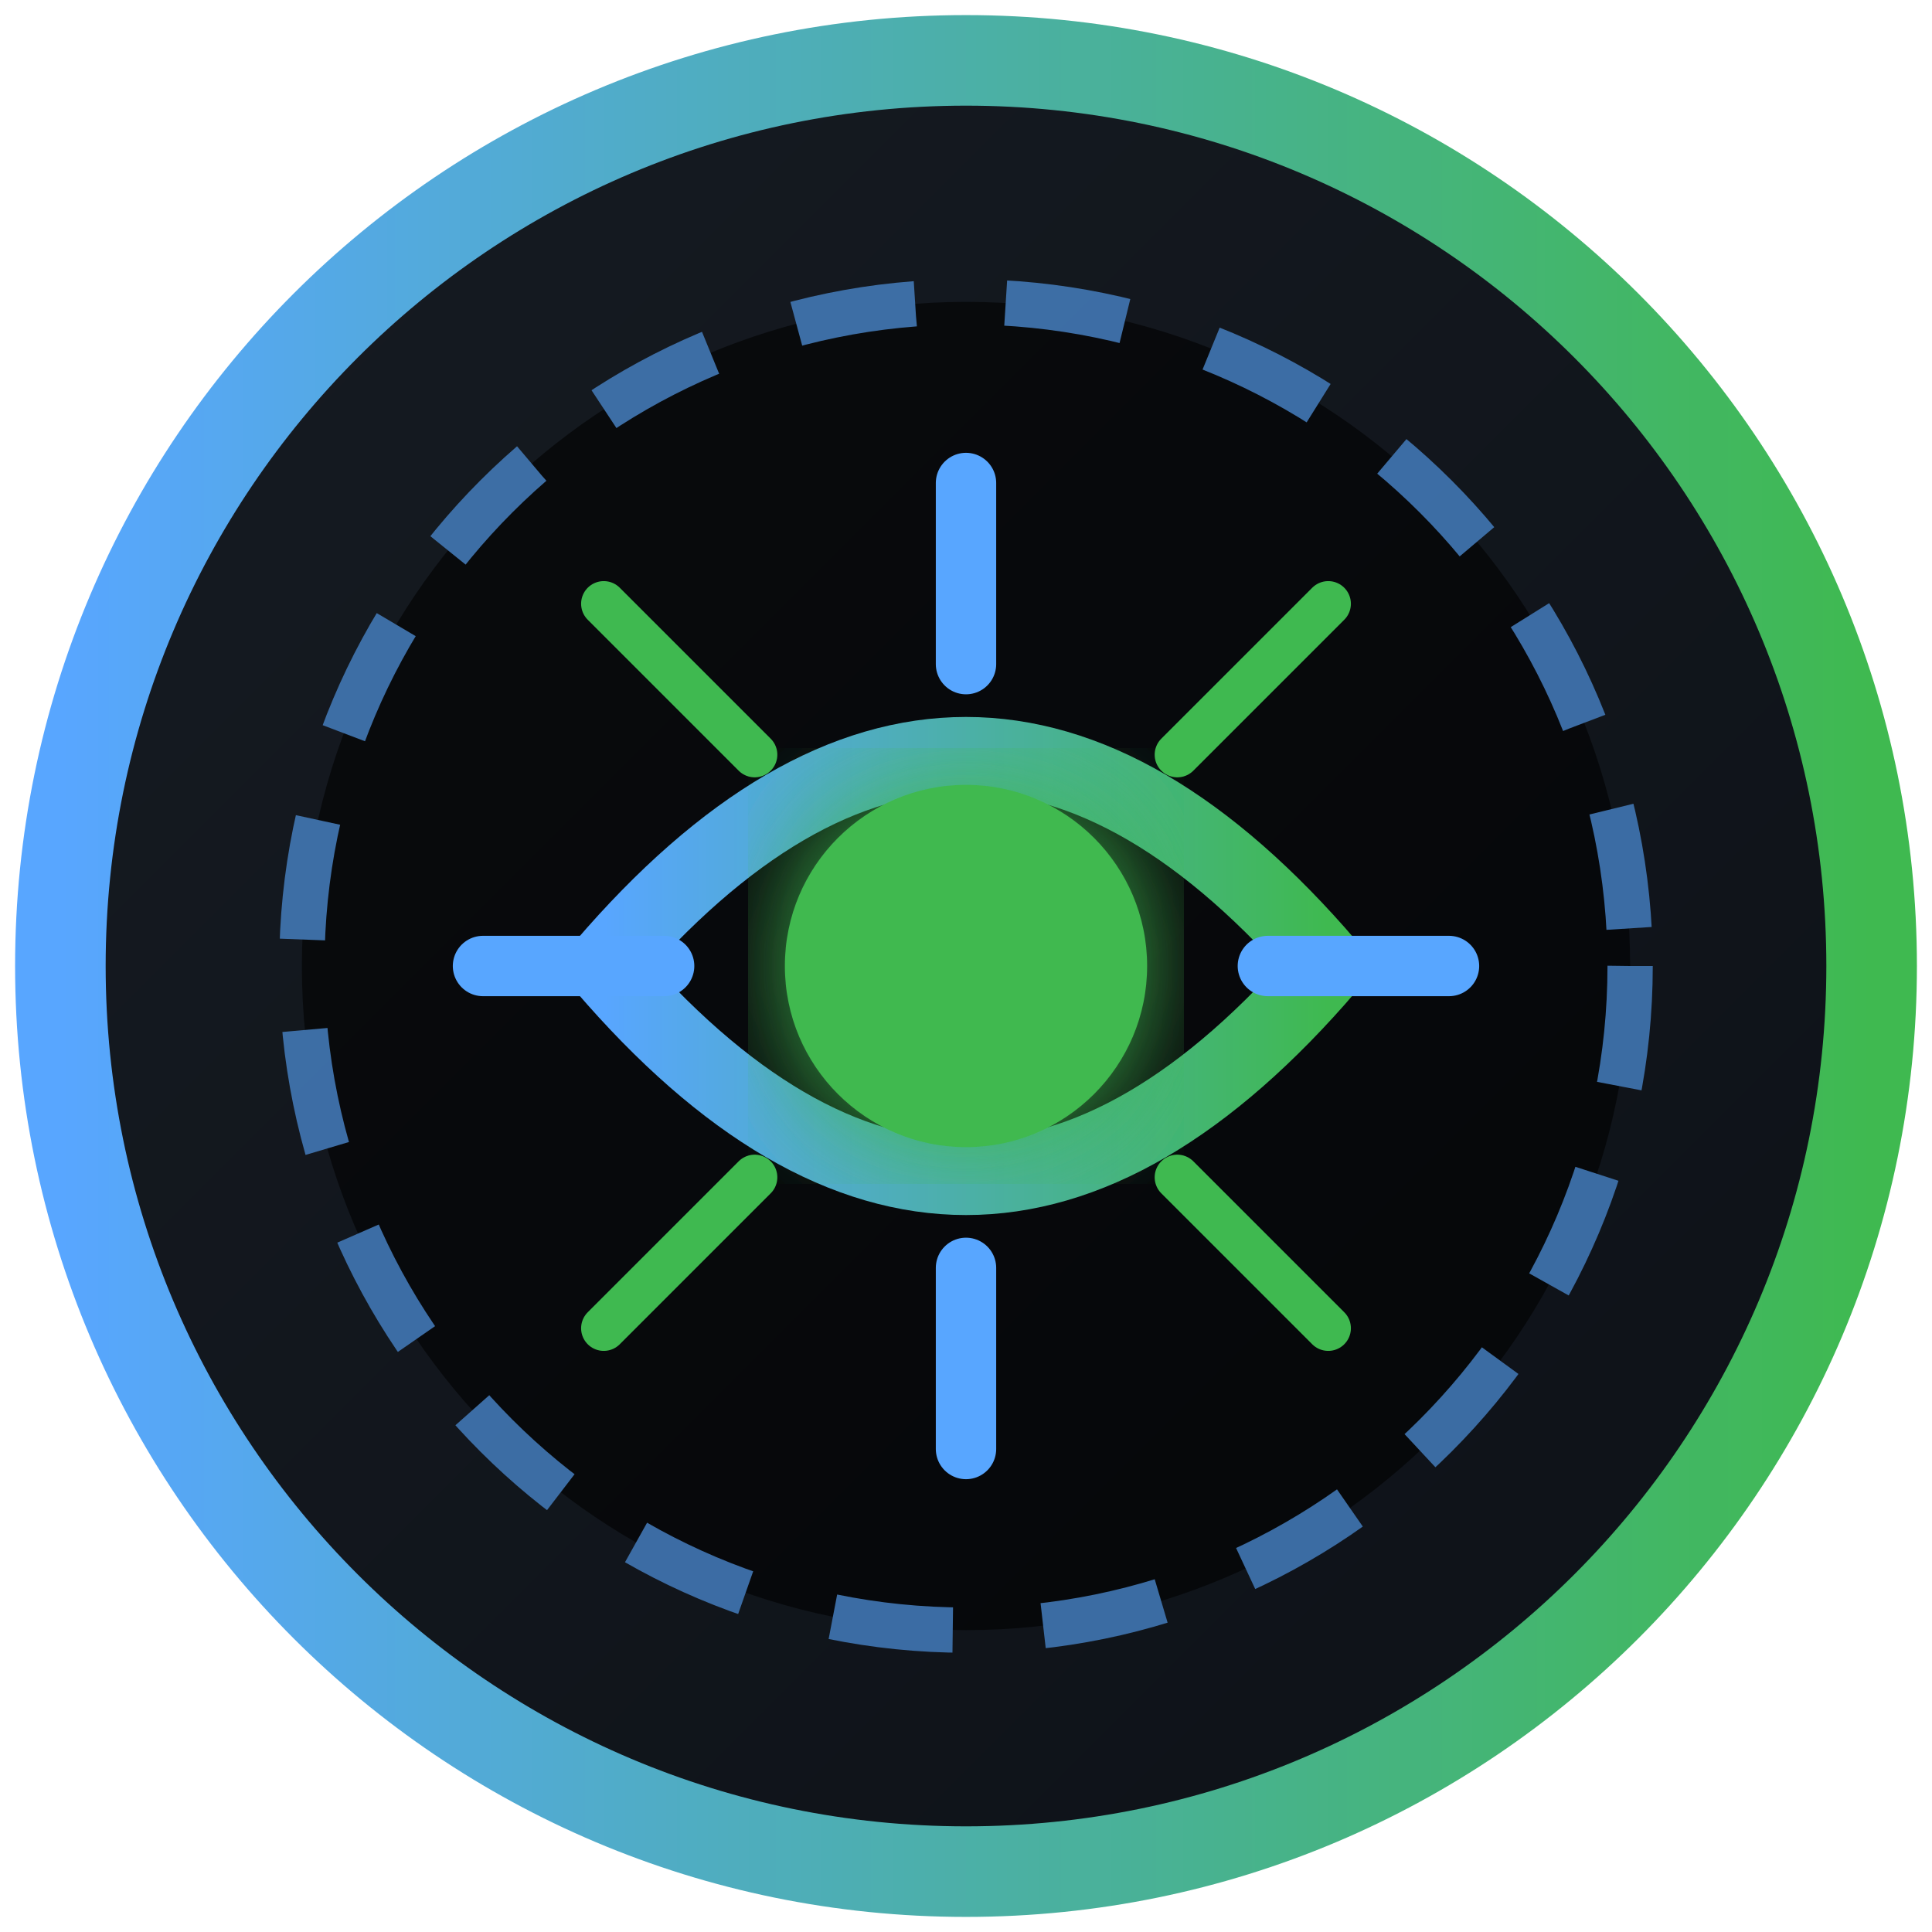
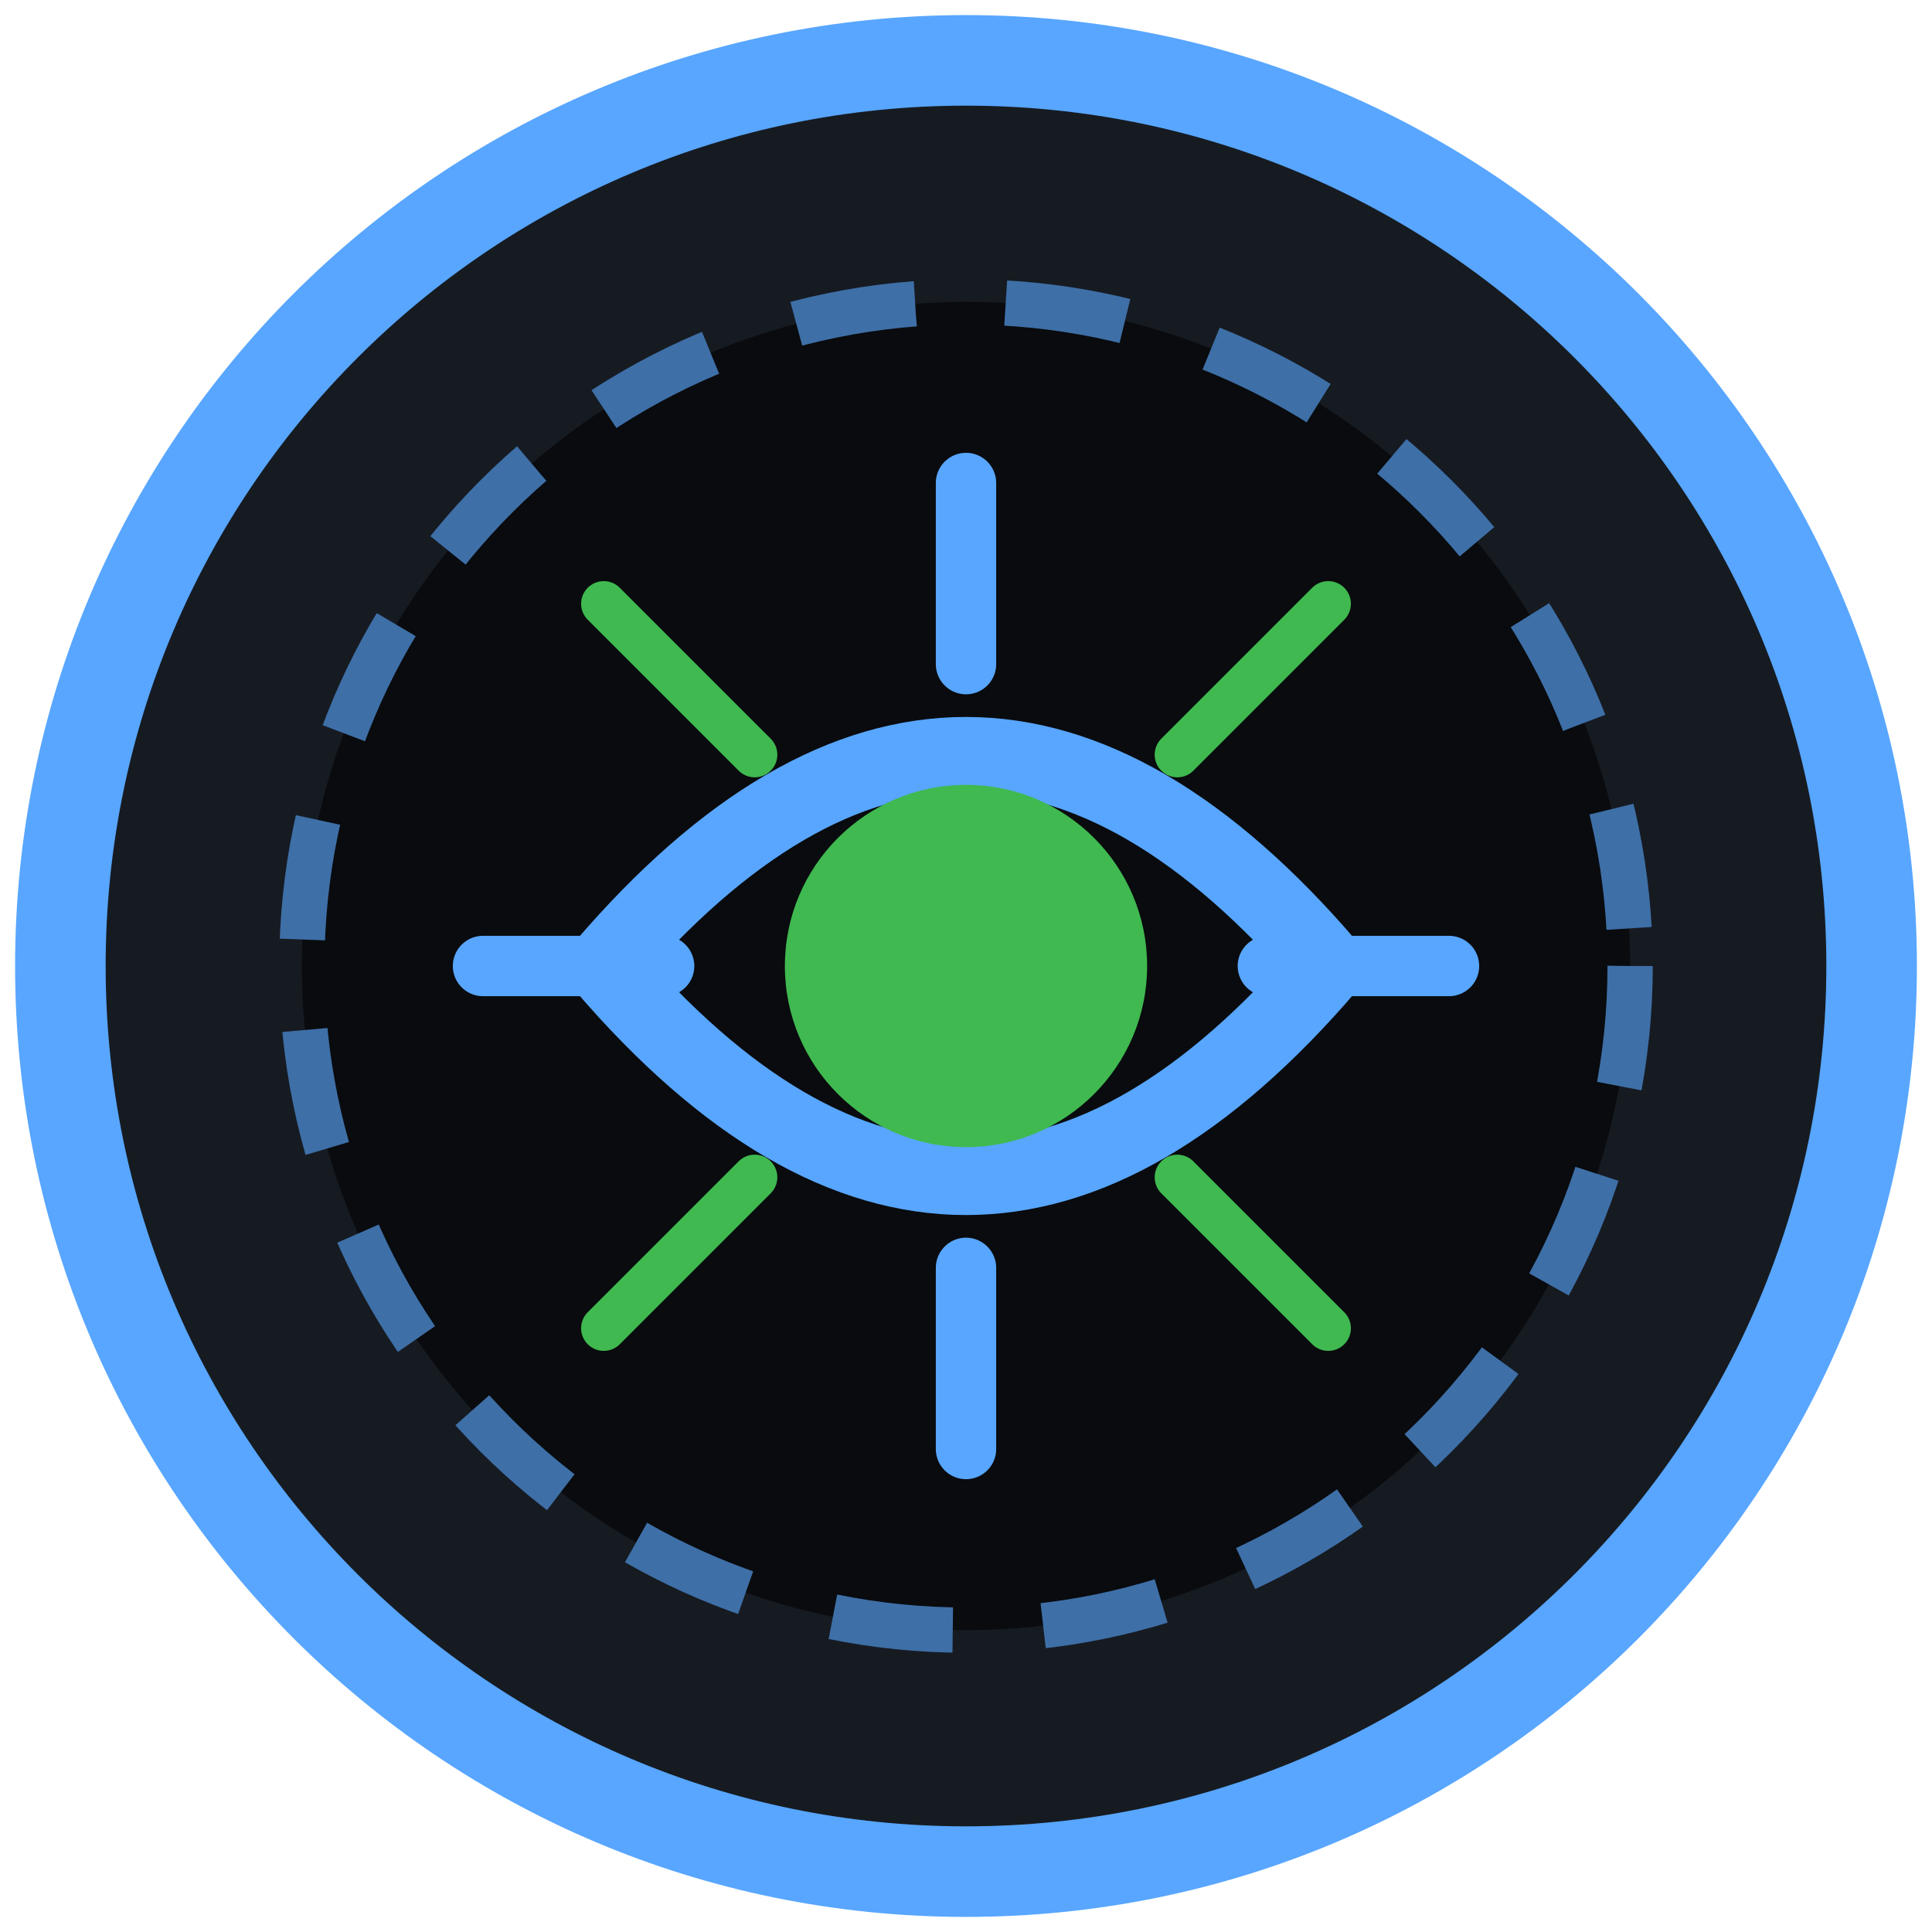
<svg xmlns="http://www.w3.org/2000/svg" viewBox="0 0 64 64">
-   <defs>
-     <linearGradient id="bgGrad" x1="0%" y1="0%" x2="100%" y2="100%">
-       <stop offset="0%" style="stop-color:#161b22" />
-       <stop offset="100%" style="stop-color:#0d1117" />
-     </linearGradient>
-     <linearGradient id="lineGrad" x1="0%" y1="0%" x2="100%" y2="0%">
-       <stop offset="0%" style="stop-color:#58a6ff" />
-       <stop offset="100%" style="stop-color:#3fb950" />
-     </linearGradient>
-     <filter id="glow">
-       <feGaussianBlur stdDeviation="2" result="coloredBlur" />
-       <feMerge>
-         <feMergeNode in="coloredBlur" />
-         <feMergeNode in="SourceGraphic" />
-       </feMerge>
-     </filter>
-   </defs>
-   <circle cx="32" cy="32" r="30" fill="url(#bgGrad)" stroke="url(#lineGrad)" stroke-width="3" />
+   <circle cx="32" cy="32" r="30" fill="#161b22" stroke="#58a6ff" stroke-width="3" />
  <circle cx="32" cy="32" r="22" stroke="#58a6ff" stroke-width="1.5" stroke-dasharray="4 3" opacity="0.6" />
-   <path d="M20 32 Q32 18 44 32 Q32 46 20 32" fill="none" stroke="url(#lineGrad)" stroke-width="2.5" />
-   <circle cx="32" cy="32" r="6" fill="#3fb950" filter="url(#glow)" />
-   <path d="M32 22 L32 16" stroke="#58a6ff" stroke-width="2" stroke-linecap="round" />
-   <path d="M32 42 L32 48" stroke="#58a6ff" stroke-width="2" stroke-linecap="round" />
-   <path d="M22 32 L16 32" stroke="#58a6ff" stroke-width="2" stroke-linecap="round" />
-   <path d="M42 32 L48 32" stroke="#58a6ff" stroke-width="2" stroke-linecap="round" />
-   <path d="M25 25 L20 20" stroke="#3fb950" stroke-width="1.5" stroke-linecap="round" />
-   <path d="M39 25 L44 20" stroke="#3fb950" stroke-width="1.5" stroke-linecap="round" />
-   <path d="M25 39 L20 44" stroke="#3fb950" stroke-width="1.5" stroke-linecap="round" />
-   <path d="M39 39 L44 44" stroke="#3fb950" stroke-width="1.5" stroke-linecap="round" />
+   <path d="M20 32 Q32 18 44 32 Q32 46 20 32" fill="none" stroke="#58a6ff" stroke-width="2.5" />
+   <circle cx="32" cy="32" r="6" fill="#3fb950" />
+   <line x1="32" y1="22" x2="32" y2="16" stroke="#58a6ff" stroke-width="2" stroke-linecap="round" />
+   <line x1="32" y1="42" x2="32" y2="48" stroke="#58a6ff" stroke-width="2" stroke-linecap="round" />
+   <line x1="22" y1="32" x2="16" y2="32" stroke="#58a6ff" stroke-width="2" stroke-linecap="round" />
+   <line x1="42" y1="32" x2="48" y2="32" stroke="#58a6ff" stroke-width="2" stroke-linecap="round" />
+   <line x1="25" y1="25" x2="20" y2="20" stroke="#3fb950" stroke-width="1.5" stroke-linecap="round" />
+   <line x1="39" y1="25" x2="44" y2="20" stroke="#3fb950" stroke-width="1.5" stroke-linecap="round" />
+   <line x1="25" y1="39" x2="20" y2="44" stroke="#3fb950" stroke-width="1.5" stroke-linecap="round" />
+   <line x1="39" y1="39" x2="44" y2="44" stroke="#3fb950" stroke-width="1.5" stroke-linecap="round" />
</svg>
